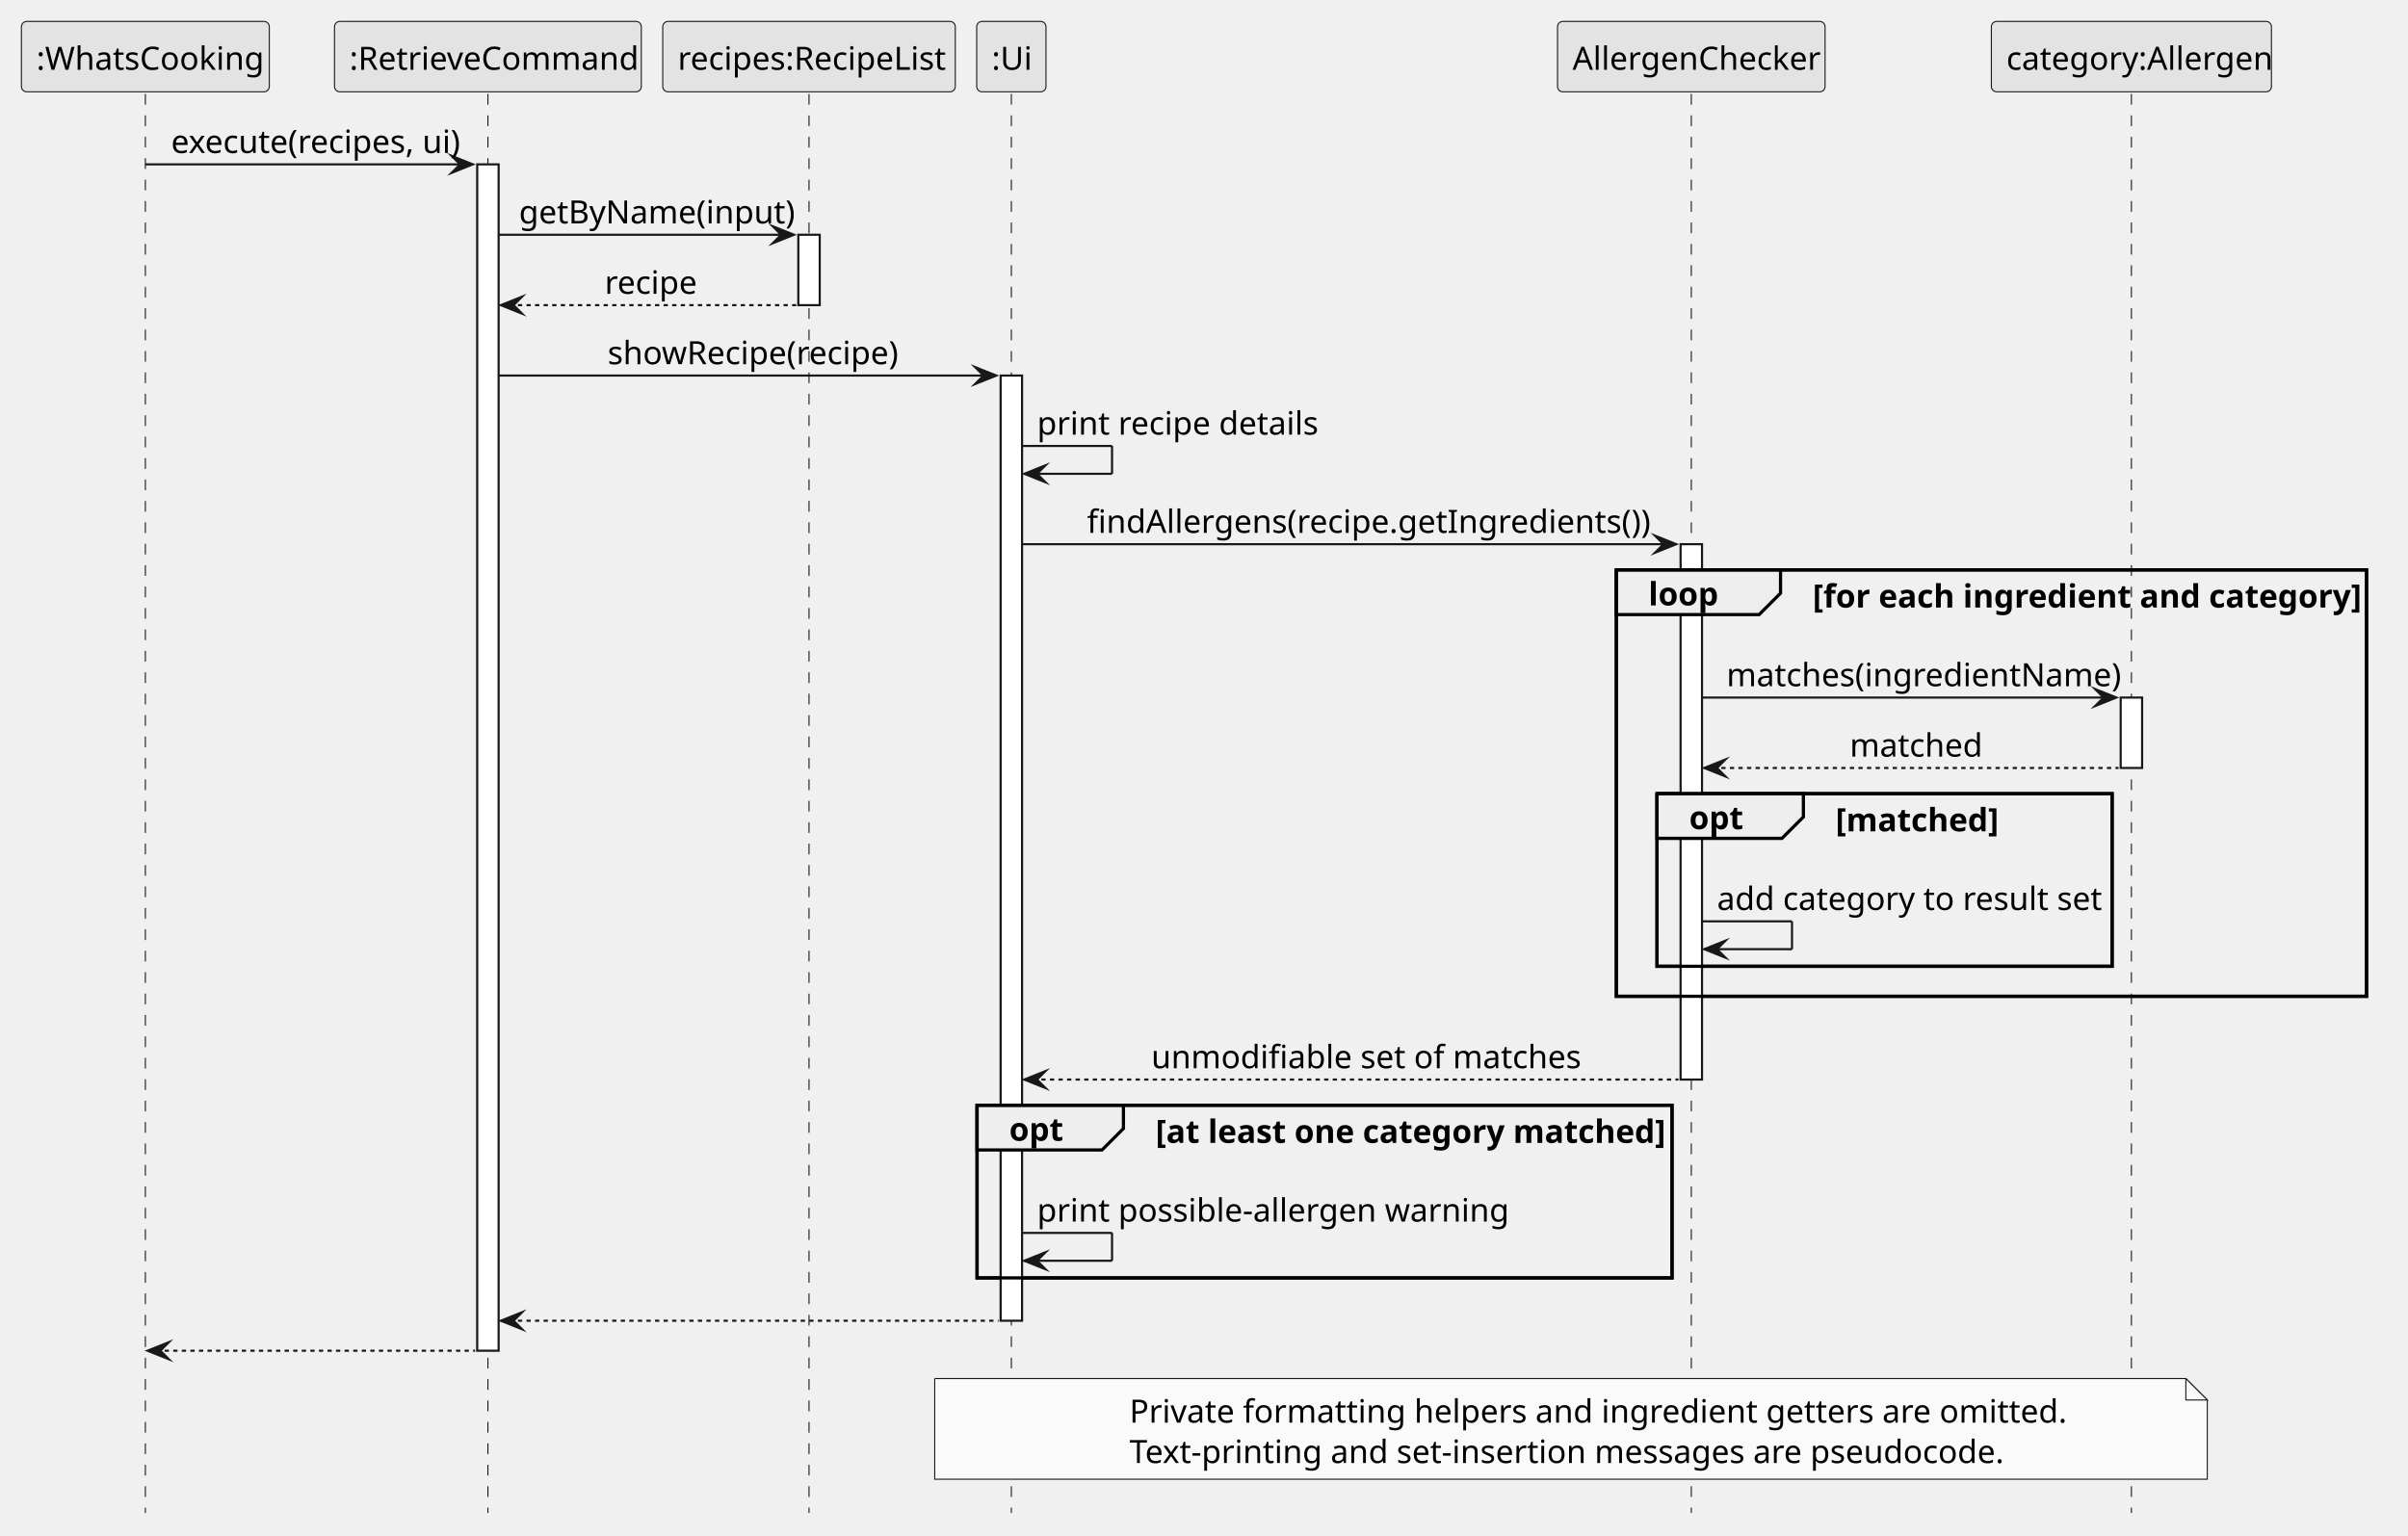
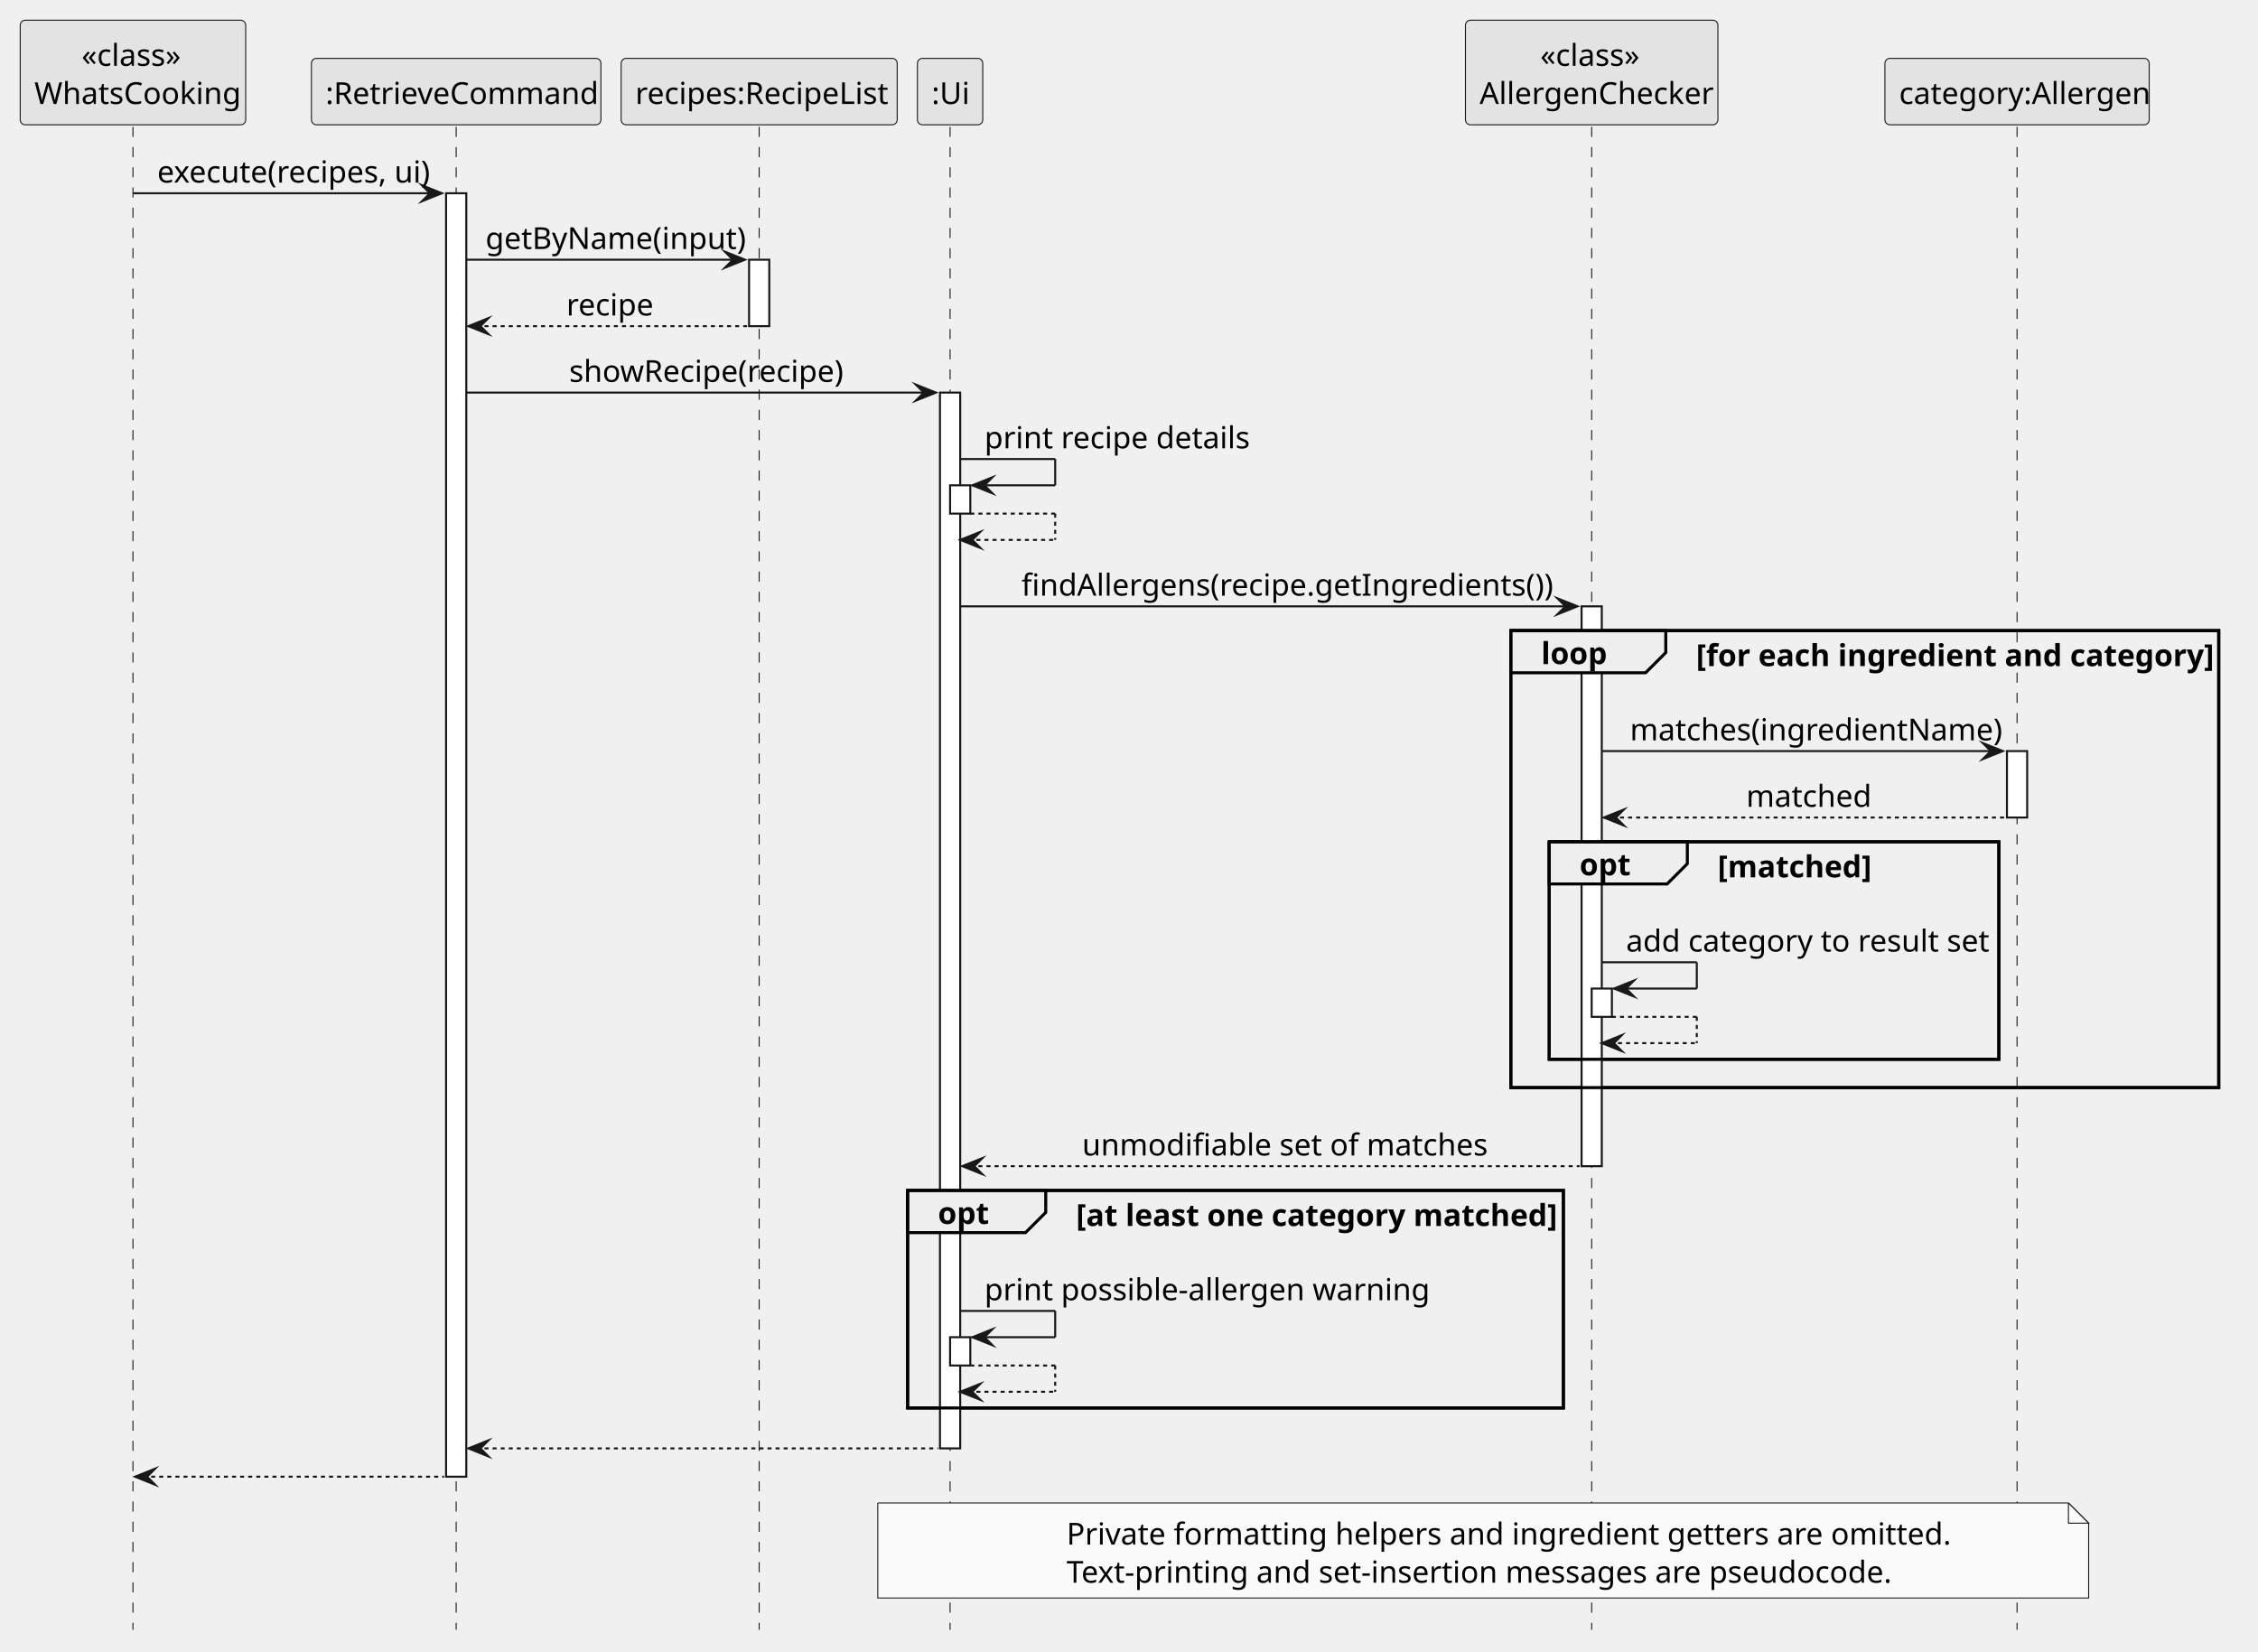
- <svg xmlns="http://www.w3.org/2000/svg" version="1.1" data-diagram-type="SEQUENCE" style="width:1124px;height:717px;background:#FFFFFF;" width="1124px" height="717px" viewBox="0 0 1124 717" zoomAndPan="magnify" preserveAspectRatio="none" contentStyleType="text/css">
+ <svg xmlns="http://www.w3.org/2000/svg" version="1.1" data-diagram-type="SEQUENCE" style="width:1117px;height:817px;background:#FFFFFF;" width="1117px" height="817px" viewBox="0 0 1117 817" zoomAndPan="magnify" preserveAspectRatio="none" contentStyleType="text/css">
  <defs />
  <g font-family="sans-serif" lengthAdjust="spacing">
-     <rect x="754.464" y="266.07" width="350.197" height="199.07" fill="none" style="stroke:#000;stroke-width:1.5;" />
-     <rect x="773.464" y="370.539" width="212.428" height="80.602" fill="none" style="stroke:#000;stroke-width:1.5;" />
-     <rect x="456.077" y="516.008" width="324.386" height="80.602" fill="none" style="stroke:#000;stroke-width:1.5;" />
+     <rect x="747.38" y="311.938" width="350.197" height="226.07" fill="none" style="stroke:#000;stroke-width:1.5;" />
+     <rect x="766.38" y="416.406" width="222.428" height="107.602" fill="none" style="stroke:#000;stroke-width:1.5;" />
+     <rect x="448.994" y="588.875" width="324.386" height="107.602" fill="none" style="stroke:#000;stroke-width:1.5;" />
    <g class="participant-lifeline" data-qualified-name="App" data-entity-uid="part1" id="part1-lifeline" data-source-line="8">
      <g>
-         <rect x="64.356" y="43.867" width="8" height="662.477" fill="#000" fill-opacity="0" />
-         <line x1="67.856" y1="43.867" x2="67.856" y2="706.344" style="stroke:#181818;stroke-width:0.5;stroke-dasharray:5,5;" />
+         <rect x="62.272" y="62.734" width="8" height="743.477" fill="#000" fill-opacity="0" />
+         <line x1="65.772" y1="62.734" x2="65.772" y2="806.211" style="stroke:#181818;stroke-width:0.5;stroke-dasharray:5,5;" />
      </g>
    </g>
    <g class="participant-lifeline" data-qualified-name="Command" data-entity-uid="part2" id="part2-lifeline" data-source-line="9">
      <g>
-         <rect x="224.247" y="43.867" width="8" height="662.477" fill="#000" fill-opacity="0" />
-         <line x1="227.747" y1="43.867" x2="227.747" y2="706.344" style="stroke:#181818;stroke-width:0.5;stroke-dasharray:5,5;" />
+         <rect x="222.163" y="62.734" width="8" height="743.477" fill="#000" fill-opacity="0" />
+         <line x1="225.663" y1="62.734" x2="225.663" y2="806.211" style="stroke:#181818;stroke-width:0.5;stroke-dasharray:5,5;" />
      </g>
    </g>
    <g>
-       <rect x="222.747" y="76.734" width="10" height="553.875" fill="#FFF" style="stroke:#181818;stroke-width:1;" />
+       <rect x="220.663" y="95.602" width="10" height="634.875" fill="#FFF" style="stroke:#181818;stroke-width:1;" />
    </g>
    <g class="participant-lifeline" data-qualified-name="Recipes" data-entity-uid="part3" id="part3-lifeline" data-source-line="10">
      <g>
-         <rect x="374.133" y="43.867" width="8" height="662.477" fill="#000" fill-opacity="0" />
-         <line x1="377.633" y1="43.867" x2="377.633" y2="706.344" style="stroke:#181818;stroke-width:0.5;stroke-dasharray:5,5;" />
+         <rect x="372.049" y="62.734" width="8" height="743.477" fill="#000" fill-opacity="0" />
+         <line x1="375.549" y1="62.734" x2="375.549" y2="806.211" style="stroke:#181818;stroke-width:0.5;stroke-dasharray:5,5;" />
      </g>
    </g>
    <g>
-       <rect x="372.633" y="109.602" width="10" height="32.867" fill="#FFF" style="stroke:#181818;stroke-width:1;" />
+       <rect x="370.549" y="128.469" width="10" height="32.867" fill="#FFF" style="stroke:#181818;stroke-width:1;" />
    </g>
    <g class="participant-lifeline" data-qualified-name="UI" data-entity-uid="part4" id="part4-lifeline" data-source-line="11">
      <g>
-         <rect x="468.577" y="43.867" width="8" height="662.477" fill="#000" fill-opacity="0" />
-         <line x1="472.077" y1="43.867" x2="472.077" y2="706.344" style="stroke:#181818;stroke-width:0.5;stroke-dasharray:5,5;" />
+         <rect x="466.494" y="62.734" width="8" height="743.477" fill="#000" fill-opacity="0" />
+         <line x1="469.994" y1="62.734" x2="469.994" y2="806.211" style="stroke:#181818;stroke-width:0.5;stroke-dasharray:5,5;" />
      </g>
    </g>
    <g>
-       <rect x="467.077" y="175.336" width="10" height="441.273" fill="#FFF" style="stroke:#181818;stroke-width:1;" />
+       <rect x="464.994" y="194.203" width="10" height="522.273" fill="#FFF" style="stroke:#181818;stroke-width:1;" />
+     </g>
+     <g>
+       <rect x="469.994" y="240.07" width="10" height="14" fill="#FFF" style="stroke:#181818;stroke-width:1;" />
+     </g>
+     <g>
+       <rect x="469.994" y="661.477" width="10" height="14" fill="#FFF" style="stroke:#181818;stroke-width:1;" />
    </g>
    <g class="participant-lifeline" data-qualified-name="Checker" data-entity-uid="part5" id="part5-lifeline" data-source-line="12">
      <g>
-         <rect x="785.964" y="43.867" width="8" height="662.477" fill="#000" fill-opacity="0" />
-         <line x1="789.464" y1="43.867" x2="789.464" y2="706.344" style="stroke:#181818;stroke-width:0.5;stroke-dasharray:5,5;" />
+         <rect x="783.88" y="62.734" width="8" height="743.477" fill="#000" fill-opacity="0" />
+         <line x1="787.38" y1="62.734" x2="787.38" y2="806.211" style="stroke:#181818;stroke-width:0.5;stroke-dasharray:5,5;" />
      </g>
    </g>
    <g>
-       <rect x="784.464" y="254.07" width="10" height="249.938" fill="#FFF" style="stroke:#181818;stroke-width:1;" />
+       <rect x="782.38" y="299.938" width="10" height="276.938" fill="#FFF" style="stroke:#181818;stroke-width:1;" />
+     </g>
+     <g>
+       <rect x="787.38" y="489.008" width="10" height="14" fill="#FFF" style="stroke:#181818;stroke-width:1;" />
    </g>
    <g class="participant-lifeline" data-qualified-name="Category" data-entity-uid="part6" id="part6-lifeline" data-source-line="13">
      <g>
-         <rect x="991.391" y="43.867" width="8" height="662.477" fill="#000" fill-opacity="0" />
-         <line x1="994.891" y1="43.867" x2="994.891" y2="706.344" style="stroke:#181818;stroke-width:0.5;stroke-dasharray:5,5;" />
+         <rect x="994.308" y="62.734" width="8" height="743.477" fill="#000" fill-opacity="0" />
+         <line x1="997.808" y1="62.734" x2="997.808" y2="806.211" style="stroke:#181818;stroke-width:0.5;stroke-dasharray:5,5;" />
      </g>
    </g>
    <g>
-       <rect x="989.891" y="325.672" width="10" height="32.867" fill="#FFF" style="stroke:#181818;stroke-width:1;" />
+       <rect x="992.808" y="371.539" width="10" height="32.867" fill="#FFF" style="stroke:#181818;stroke-width:1;" />
    </g>
    <g class="participant participant-head" data-qualified-name="App" data-entity-uid="part1" id="part1-head" data-source-line="8">
-       <rect x="10" y="10" width="115.711" height="32.867" fill="#E3E3E3" style="stroke:#181818;stroke-width:0.5;" rx="2.5" ry="2.5" />
-       <text x="17" y="32.571" fill="#000" font-size="15" textLength="101.711">:WhatsCooking</text>
+       <rect x="10" y="10" width="111.544" height="51.734" fill="#E3E3E3" style="stroke:#181818;stroke-width:0.5;" rx="2.5" ry="2.5" />
+       <text x="40.342" y="32.571" fill="#000" font-size="15" textLength="50.859">«class»</text>
+       <text x="17" y="51.438" fill="#000" font-size="15" textLength="97.544">WhatsCooking</text>
    </g>
    <g class="participant participant-head" data-qualified-name="Command" data-entity-uid="part2" id="part2-head" data-source-line="9">
-       <rect x="156.14" y="10" width="143.214" height="32.867" fill="#E3E3E3" style="stroke:#181818;stroke-width:0.5;" rx="2.5" ry="2.5" />
-       <text x="163.14" y="32.571" fill="#000" font-size="15" textLength="129.214">:RetrieveCommand</text>
+       <rect x="154.056" y="28.867" width="143.214" height="32.867" fill="#E3E3E3" style="stroke:#181818;stroke-width:0.5;" rx="2.5" ry="2.5" />
+       <text x="161.056" y="51.438" fill="#000" font-size="15" textLength="129.214">:RetrieveCommand</text>
    </g>
    <g class="participant participant-head" data-qualified-name="Recipes" data-entity-uid="part3" id="part3-head" data-source-line="10">
-       <rect x="309.355" y="10" width="136.556" height="32.867" fill="#E3E3E3" style="stroke:#181818;stroke-width:0.5;" rx="2.5" ry="2.5" />
-       <text x="316.355" y="32.571" fill="#000" font-size="15" textLength="122.556">recipes:RecipeList</text>
+       <rect x="307.271" y="28.867" width="136.556" height="32.867" fill="#E3E3E3" style="stroke:#181818;stroke-width:0.5;" rx="2.5" ry="2.5" />
+       <text x="314.271" y="51.438" fill="#000" font-size="15" textLength="122.556">recipes:RecipeList</text>
    </g>
    <g class="participant participant-head" data-qualified-name="UI" data-entity-uid="part4" id="part4-head" data-source-line="11">
-       <rect x="455.911" y="10" width="32.333" height="32.867" fill="#E3E3E3" style="stroke:#181818;stroke-width:0.5;" rx="2.5" ry="2.5" />
-       <text x="462.911" y="32.571" fill="#000" font-size="15" textLength="18.333">:Ui</text>
+       <rect x="453.827" y="28.867" width="32.333" height="32.867" fill="#E3E3E3" style="stroke:#181818;stroke-width:0.5;" rx="2.5" ry="2.5" />
+       <text x="460.827" y="51.438" fill="#000" font-size="15" textLength="18.333">:Ui</text>
    </g>
    <g class="participant participant-head" data-qualified-name="Checker" data-entity-uid="part5" id="part5-head" data-source-line="12">
-       <rect x="727.019" y="10" width="124.889" height="32.867" fill="#E3E3E3" style="stroke:#181818;stroke-width:0.5;" rx="2.5" ry="2.5" />
-       <text x="734.019" y="32.571" fill="#000" font-size="15" textLength="110.889">AllergenChecker</text>
+       <rect x="724.936" y="10" width="124.889" height="51.734" fill="#E3E3E3" style="stroke:#181818;stroke-width:0.5;" rx="2.5" ry="2.5" />
+       <text x="761.95" y="32.571" fill="#000" font-size="15" textLength="50.859">«class»</text>
+       <text x="731.936" y="51.438" fill="#000" font-size="15" textLength="110.889">AllergenChecker</text>
    </g>
    <g class="participant participant-head" data-qualified-name="Category" data-entity-uid="part6" id="part6-head" data-source-line="13">
-       <rect x="929.525" y="10" width="130.733" height="32.867" fill="#E3E3E3" style="stroke:#181818;stroke-width:0.5;" rx="2.5" ry="2.5" />
-       <text x="936.525" y="32.571" fill="#000" font-size="15" textLength="116.733">category:Allergen</text>
+       <rect x="932.441" y="28.867" width="130.733" height="32.867" fill="#E3E3E3" style="stroke:#181818;stroke-width:0.5;" rx="2.5" ry="2.5" />
+       <text x="939.441" y="51.438" fill="#000" font-size="15" textLength="116.733">category:Allergen</text>
    </g>
    <g class="message" data-entity-1="part1" data-entity-2="part2" id="msg1" data-source-line="15">
-       <polygon points="210.747,72.734,220.747,76.734,210.747,80.734,214.747,76.734" fill="#181818" style="stroke:#181818;stroke-width:1;stroke-linejoin:miter;stroke-miterlimit:10;" />
-       <line x1="67.856" y1="76.734" x2="216.747" y2="76.734" style="stroke:#181818;stroke-width:1;" />
-       <text x="79.856" y="71.438" fill="#000" font-size="15" textLength="130.891">execute(recipes, ui)</text>
+       <polygon points="208.663,91.602,218.663,95.602,208.663,99.602,212.663,95.602" fill="#181818" style="stroke:#181818;stroke-width:1;stroke-linejoin:miter;stroke-miterlimit:10;" />
+       <line x1="65.772" y1="95.602" x2="214.663" y2="95.602" style="stroke:#181818;stroke-width:1;" />
+       <text x="77.772" y="90.306" fill="#000" font-size="15" textLength="130.891">execute(recipes, ui)</text>
    </g>
    <g class="message" data-entity-1="part2" data-entity-2="part3" id="msg2" data-source-line="17">
-       <polygon points="360.633,105.602,370.633,109.602,360.633,113.602,364.633,109.602" fill="#181818" style="stroke:#181818;stroke-width:1;stroke-linejoin:miter;stroke-miterlimit:10;" />
-       <line x1="232.747" y1="109.602" x2="366.633" y2="109.602" style="stroke:#181818;stroke-width:1;" />
-       <text x="242.247" y="104.306" fill="#000" font-size="15" textLength="120.886">getByName(input)</text>
+       <polygon points="358.549,124.469,368.549,128.469,358.549,132.469,362.549,128.469" fill="#181818" style="stroke:#181818;stroke-width:1;stroke-linejoin:miter;stroke-miterlimit:10;" />
+       <line x1="230.663" y1="128.469" x2="364.549" y2="128.469" style="stroke:#181818;stroke-width:1;" />
+       <text x="240.163" y="123.173" fill="#000" font-size="15" textLength="120.886">getByName(input)</text>
    </g>
    <g class="message" data-entity-1="part3" data-entity-2="part2" id="msg3" data-source-line="19">
-       <polygon points="243.747,138.469,233.747,142.469,243.747,146.469,239.747,142.469" fill="#181818" style="stroke:#181818;stroke-width:1;stroke-linejoin:miter;stroke-miterlimit:10;" />
-       <line x1="237.747" y1="142.469" x2="371.633" y2="142.469" style="stroke:#181818;stroke-width:1;stroke-dasharray:2,2;" />
-       <text x="282.263" y="137.173" fill="#000" font-size="15" textLength="40.854">recipe</text>
+       <polygon points="241.663,157.336,231.663,161.336,241.663,165.336,237.663,161.336" fill="#181818" style="stroke:#181818;stroke-width:1;stroke-linejoin:miter;stroke-miterlimit:10;" />
+       <line x1="235.663" y1="161.336" x2="369.549" y2="161.336" style="stroke:#181818;stroke-width:1;stroke-dasharray:2,2;" />
+       <text x="280.179" y="156.04" fill="#000" font-size="15" textLength="40.854">recipe</text>
    </g>
    <g class="message" data-entity-1="part2" data-entity-2="part4" id="msg4" data-source-line="21">
-       <polygon points="455.077,171.336,465.077,175.336,455.077,179.336,459.077,175.336" fill="#181818" style="stroke:#181818;stroke-width:1;stroke-linejoin:miter;stroke-miterlimit:10;" />
-       <line x1="232.747" y1="175.336" x2="461.077" y2="175.336" style="stroke:#181818;stroke-width:1;" />
-       <text x="283.635" y="170.04" fill="#000" font-size="15" textLength="132.554">showRecipe(recipe)</text>
+       <polygon points="452.994,190.203,462.994,194.203,452.994,198.203,456.994,194.203" fill="#181818" style="stroke:#181818;stroke-width:1;stroke-linejoin:miter;stroke-miterlimit:10;" />
+       <line x1="230.663" y1="194.203" x2="458.994" y2="194.203" style="stroke:#181818;stroke-width:1;" />
+       <text x="281.552" y="188.907" fill="#000" font-size="15" textLength="132.554">showRecipe(recipe)</text>
    </g>
    <g class="message" data-entity-1="part4" data-entity-2="part4" id="msg5" data-source-line="23">
-       <line x1="477.077" y1="208.203" x2="519.077" y2="208.203" style="stroke:#181818;stroke-width:1;" />
-       <line x1="519.077" y1="208.203" x2="519.077" y2="221.203" style="stroke:#181818;stroke-width:1;" />
-       <line x1="478.077" y1="221.203" x2="519.077" y2="221.203" style="stroke:#181818;stroke-width:1;" />
-       <polygon points="488.077,217.203,478.077,221.203,488.077,225.203,484.077,221.203" fill="#181818" style="stroke:#181818;stroke-width:1;stroke-linejoin:miter;stroke-miterlimit:10;" />
-       <text x="484.077" y="202.907" fill="#000" font-size="15" textLength="121.729">print recipe details</text>
+       <line x1="474.994" y1="227.07" x2="521.994" y2="227.07" style="stroke:#181818;stroke-width:1;" />
+       <line x1="521.994" y1="227.07" x2="521.994" y2="240.07" style="stroke:#181818;stroke-width:1;" />
+       <line x1="480.994" y1="240.07" x2="521.994" y2="240.07" style="stroke:#181818;stroke-width:1;" />
+       <polygon points="490.994,236.07,480.994,240.07,490.994,244.07,486.994,240.07" fill="#181818" style="stroke:#181818;stroke-width:1;stroke-linejoin:miter;stroke-miterlimit:10;" />
+       <text x="486.994" y="221.774" fill="#000" font-size="15" textLength="121.729">print recipe details</text>
    </g>
-     <g class="message" data-entity-1="part4" data-entity-2="part5" id="msg6" data-source-line="24">
-       <polygon points="772.464,250.07,782.464,254.07,772.464,258.07,776.464,254.07" fill="#181818" style="stroke:#181818;stroke-width:1;stroke-linejoin:miter;stroke-miterlimit:10;" />
-       <line x1="477.077" y1="254.07" x2="778.464" y2="254.07" style="stroke:#181818;stroke-width:1;" />
-       <text x="507.376" y="248.774" fill="#000" font-size="15" textLength="246.79">findAllergens(recipe.getIngredients())</text>
+     <g class="message" data-entity-1="part4" data-entity-2="part4" id="msg6" data-source-line="25">
+       <line x1="479.994" y1="254.07" x2="521.994" y2="254.07" style="stroke:#181818;stroke-width:1;stroke-dasharray:2,2;" />
+       <line x1="521.994" y1="254.07" x2="521.994" y2="267.07" style="stroke:#181818;stroke-width:1;stroke-dasharray:2,2;" />
+       <line x1="474.994" y1="267.07" x2="521.994" y2="267.07" style="stroke:#181818;stroke-width:1;stroke-dasharray:2,2;" />
+       <polygon points="484.994,263.07,474.994,267.07,484.994,271.07,480.994,267.07" fill="#181818" style="stroke:#181818;stroke-width:1;stroke-linejoin:miter;stroke-miterlimit:10;" />
    </g>
-     <path d="M754.464,266.07 L831.119,266.07 L831.119,276.938 L821.119,286.938 L754.464,286.938 L754.464,266.07" style="stroke:#000;stroke-width:1.5;" fill="#EEE" />
-     <rect x="754.464" y="266.07" width="350.197" height="199.07" fill="none" style="stroke:#000;stroke-width:1.5;" />
-     <text x="769.464" y="282.642" fill="#000" font-size="15" textLength="31.655" font-weight="700">loop</text>
-     <text x="846.119" y="283.642" fill="#000" font-size="15" textLength="242.542" font-weight="700">[for each ingredient and category]</text>
-     <g class="message" data-entity-1="part5" data-entity-2="part6" id="msg7" data-source-line="27">
-       <polygon points="977.891,321.672,987.891,325.672,977.891,329.672,981.891,325.672" fill="#181818" style="stroke:#181818;stroke-width:1;stroke-linejoin:miter;stroke-miterlimit:10;" />
-       <line x1="794.464" y1="325.672" x2="983.891" y2="325.672" style="stroke:#181818;stroke-width:1;" />
-       <text x="805.891" y="320.376" fill="#000" font-size="15" textLength="172.573">matches(ingredientName)</text>
+     <g class="message" data-entity-1="part4" data-entity-2="part5" id="msg7" data-source-line="27">
+       <polygon points="770.38,295.938,780.38,299.938,770.38,303.938,774.38,299.938" fill="#181818" style="stroke:#181818;stroke-width:1;stroke-linejoin:miter;stroke-miterlimit:10;" />
+       <line x1="474.994" y1="299.938" x2="776.38" y2="299.938" style="stroke:#181818;stroke-width:1;" />
+       <text x="505.292" y="294.642" fill="#000" font-size="15" textLength="246.79">findAllergens(recipe.getIngredients())</text>
    </g>
-     <g class="message" data-entity-1="part6" data-entity-2="part5" id="msg8" data-source-line="29">
-       <polygon points="805.464,354.539,795.464,358.539,805.464,362.539,801.464,358.539" fill="#181818" style="stroke:#181818;stroke-width:1;stroke-linejoin:miter;stroke-miterlimit:10;" />
-       <line x1="799.464" y1="358.539" x2="988.891" y2="358.539" style="stroke:#181818;stroke-width:1;stroke-dasharray:2,2;" />
-       <text x="863.412" y="353.243" fill="#000" font-size="15" textLength="57.532">matched</text>
+     <path d="M747.38,311.938 L824.035,311.938 L824.035,322.805 L814.035,332.805 L747.38,332.805 L747.38,311.938" style="stroke:#000;stroke-width:1.5;" fill="#EEE" />
+     <rect x="747.38" y="311.938" width="350.197" height="226.07" fill="none" style="stroke:#000;stroke-width:1.5;" />
+     <text x="762.38" y="328.509" fill="#000" font-size="15" textLength="31.655" font-weight="700">loop</text>
+     <text x="839.035" y="329.509" fill="#000" font-size="15" textLength="242.542" font-weight="700">[for each ingredient and category]</text>
+     <g class="message" data-entity-1="part5" data-entity-2="part6" id="msg8" data-source-line="30">
+       <polygon points="980.808,367.539,990.808,371.539,980.808,375.539,984.808,371.539" fill="#181818" style="stroke:#181818;stroke-width:1;stroke-linejoin:miter;stroke-miterlimit:10;" />
+       <line x1="792.38" y1="371.539" x2="986.808" y2="371.539" style="stroke:#181818;stroke-width:1;" />
+       <text x="806.307" y="366.243" fill="#000" font-size="15" textLength="172.573">matches(ingredientName)</text>
    </g>
-     <path d="M773.464,370.539 L841.784,370.539 L841.784,381.406 L831.784,391.406 L773.464,391.406 L773.464,370.539" style="stroke:#000;stroke-width:1.5;" fill="#EEE" />
-     <rect x="773.464" y="370.539" width="212.428" height="80.602" fill="none" style="stroke:#000;stroke-width:1.5;" />
-     <text x="788.464" y="387.11" fill="#000" font-size="15" textLength="23.32" font-weight="700">opt</text>
-     <text x="856.784" y="388.11" fill="#000" font-size="15" textLength="71.675" font-weight="700">[matched]</text>
-     <g class="message" data-entity-1="part5" data-entity-2="part5" id="msg9" data-source-line="32">
-       <line x1="794.464" y1="430.141" x2="836.464" y2="430.141" style="stroke:#181818;stroke-width:1;" />
-       <line x1="836.464" y1="430.141" x2="836.464" y2="443.141" style="stroke:#181818;stroke-width:1;" />
-       <line x1="795.464" y1="443.141" x2="836.464" y2="443.141" style="stroke:#181818;stroke-width:1;" />
-       <polygon points="805.464,439.141,795.464,443.141,805.464,447.141,801.464,443.141" fill="#181818" style="stroke:#181818;stroke-width:1;stroke-linejoin:miter;stroke-miterlimit:10;" />
-       <text x="801.464" y="424.845" fill="#000" font-size="15" textLength="168.428">add category to result set</text>
+     <g class="message" data-entity-1="part6" data-entity-2="part5" id="msg9" data-source-line="32">
+       <polygon points="803.38,400.406,793.38,404.406,803.38,408.406,799.38,404.406" fill="#181818" style="stroke:#181818;stroke-width:1;stroke-linejoin:miter;stroke-miterlimit:10;" />
+       <line x1="797.38" y1="404.406" x2="991.808" y2="404.406" style="stroke:#181818;stroke-width:1;stroke-dasharray:2,2;" />
+       <text x="863.828" y="399.11" fill="#000" font-size="15" textLength="57.532">matched</text>
    </g>
-     <g class="message" data-entity-1="part5" data-entity-2="part4" id="msg10" data-source-line="35">
-       <polygon points="488.077,500.008,478.077,504.008,488.077,508.008,484.077,504.008" fill="#181818" style="stroke:#181818;stroke-width:1;stroke-linejoin:miter;stroke-miterlimit:10;" />
-       <line x1="482.077" y1="504.008" x2="783.464" y2="504.008" style="stroke:#181818;stroke-width:1;stroke-dasharray:2,2;" />
-       <text x="537.387" y="498.712" fill="#000" font-size="15" textLength="186.768">unmodifiable set of matches</text>
+     <path d="M766.38,416.406 L834.7,416.406 L834.7,427.273 L824.7,437.273 L766.38,437.273 L766.38,416.406" style="stroke:#000;stroke-width:1.5;" fill="#EEE" />
+     <rect x="766.38" y="416.406" width="222.428" height="107.602" fill="none" style="stroke:#000;stroke-width:1.5;" />
+     <text x="781.38" y="432.978" fill="#000" font-size="15" textLength="23.32" font-weight="700">opt</text>
+     <text x="849.7" y="433.978" fill="#000" font-size="15" textLength="71.675" font-weight="700">[matched]</text>
+     <g class="message" data-entity-1="part5" data-entity-2="part5" id="msg10" data-source-line="35">
+       <line x1="792.38" y1="476.008" x2="839.38" y2="476.008" style="stroke:#181818;stroke-width:1;" />
+       <line x1="839.38" y1="476.008" x2="839.38" y2="489.008" style="stroke:#181818;stroke-width:1;" />
+       <line x1="798.38" y1="489.008" x2="839.38" y2="489.008" style="stroke:#181818;stroke-width:1;" />
+       <polygon points="808.38,485.008,798.38,489.008,808.38,493.008,804.38,489.008" fill="#181818" style="stroke:#181818;stroke-width:1;stroke-linejoin:miter;stroke-miterlimit:10;" />
+       <text x="804.38" y="470.712" fill="#000" font-size="15" textLength="168.428">add category to result set</text>
    </g>
-     <path d="M456.077,516.008 L524.398,516.008 L524.398,526.875 L514.398,536.875 L456.077,536.875 L456.077,516.008" style="stroke:#000;stroke-width:1.5;" fill="#EEE" />
-     <rect x="456.077" y="516.008" width="324.386" height="80.602" fill="none" style="stroke:#000;stroke-width:1.5;" />
-     <text x="471.077" y="532.579" fill="#000" font-size="15" textLength="23.32" font-weight="700">opt</text>
-     <text x="539.398" y="533.579" fill="#000" font-size="15" textLength="225.066" font-weight="700">[at least one category matched]</text>
-     <g class="message" data-entity-1="part4" data-entity-2="part4" id="msg11" data-source-line="38">
-       <line x1="477.077" y1="575.609" x2="519.077" y2="575.609" style="stroke:#181818;stroke-width:1;" />
-       <line x1="519.077" y1="575.609" x2="519.077" y2="588.609" style="stroke:#181818;stroke-width:1;" />
-       <line x1="478.077" y1="588.609" x2="519.077" y2="588.609" style="stroke:#181818;stroke-width:1;" />
-       <polygon points="488.077,584.609,478.077,588.609,488.077,592.609,484.077,588.609" fill="#181818" style="stroke:#181818;stroke-width:1;stroke-linejoin:miter;stroke-miterlimit:10;" />
-       <text x="484.077" y="570.313" fill="#000" font-size="15" textLength="203.445">print possible-allergen warning</text>
+     <g class="message" data-entity-1="part5" data-entity-2="part5" id="msg11" data-source-line="37">
+       <line x1="797.38" y1="503.008" x2="839.38" y2="503.008" style="stroke:#181818;stroke-width:1;stroke-dasharray:2,2;" />
+       <line x1="839.38" y1="503.008" x2="839.38" y2="516.008" style="stroke:#181818;stroke-width:1;stroke-dasharray:2,2;" />
+       <line x1="792.38" y1="516.008" x2="839.38" y2="516.008" style="stroke:#181818;stroke-width:1;stroke-dasharray:2,2;" />
+       <polygon points="802.38,512.008,792.38,516.008,802.38,520.008,798.38,516.008" fill="#181818" style="stroke:#181818;stroke-width:1;stroke-linejoin:miter;stroke-miterlimit:10;" />
    </g>
-     <g class="message" data-entity-1="part4" data-entity-2="part2" id="msg12" data-source-line="40">
-       <polygon points="243.747,612.609,233.747,616.609,243.747,620.609,239.747,616.609" fill="#181818" style="stroke:#181818;stroke-width:1;stroke-linejoin:miter;stroke-miterlimit:10;" />
-       <line x1="237.747" y1="616.609" x2="466.077" y2="616.609" style="stroke:#181818;stroke-width:1;stroke-dasharray:2,2;" />
+     <g class="message" data-entity-1="part5" data-entity-2="part4" id="msg12" data-source-line="41">
+       <polygon points="485.994,572.875,475.994,576.875,485.994,580.875,481.994,576.875" fill="#181818" style="stroke:#181818;stroke-width:1;stroke-linejoin:miter;stroke-miterlimit:10;" />
+       <line x1="479.994" y1="576.875" x2="781.38" y2="576.875" style="stroke:#181818;stroke-width:1;stroke-dasharray:2,2;" />
+       <text x="535.303" y="571.579" fill="#000" font-size="15" textLength="186.768">unmodifiable set of matches</text>
    </g>
-     <g class="message" data-entity-1="part2" data-entity-2="part1" id="msg13" data-source-line="42">
-       <polygon points="78.856,626.609,68.856,630.609,78.856,634.609,74.856,630.609" fill="#181818" style="stroke:#181818;stroke-width:1;stroke-linejoin:miter;stroke-miterlimit:10;" />
-       <line x1="72.856" y1="630.609" x2="221.747" y2="630.609" style="stroke:#181818;stroke-width:1;stroke-dasharray:2,2;" />
+     <path d="M448.994,588.875 L517.314,588.875 L517.314,599.742 L507.314,609.742 L448.994,609.742 L448.994,588.875" style="stroke:#000;stroke-width:1.5;" fill="#EEE" />
+     <rect x="448.994" y="588.875" width="324.386" height="107.602" fill="none" style="stroke:#000;stroke-width:1.5;" />
+     <text x="463.994" y="605.446" fill="#000" font-size="15" textLength="23.32" font-weight="700">opt</text>
+     <text x="532.314" y="606.446" fill="#000" font-size="15" textLength="225.066" font-weight="700">[at least one category matched]</text>
+     <g class="message" data-entity-1="part4" data-entity-2="part4" id="msg13" data-source-line="44">
+       <line x1="474.994" y1="648.477" x2="521.994" y2="648.477" style="stroke:#181818;stroke-width:1;" />
+       <line x1="521.994" y1="648.477" x2="521.994" y2="661.477" style="stroke:#181818;stroke-width:1;" />
+       <line x1="480.994" y1="661.477" x2="521.994" y2="661.477" style="stroke:#181818;stroke-width:1;" />
+       <polygon points="490.994,657.477,480.994,661.477,490.994,665.477,486.994,661.477" fill="#181818" style="stroke:#181818;stroke-width:1;stroke-linejoin:miter;stroke-miterlimit:10;" />
+       <text x="486.994" y="643.181" fill="#000" font-size="15" textLength="203.445">print possible-allergen warning</text>
    </g>
-     <path d="M436.311,643.609 L436.311,690.609 L1030.311,690.609 L1030.311,653.609 L1020.311,643.609 L436.311,643.609" style="stroke:#181818;stroke-width:0.5;" fill="#FAFAFA" />
-     <path d="M1020.311,643.609 L1020.311,653.609 L1030.311,653.609 L1020.311,643.609" style="stroke:#181818;stroke-width:0.5;" fill="#FAFAFA" />
-     <text x="527.209" y="664.181" fill="#000" font-size="15" textLength="403.55">Private formatting helpers and ingredient getters are omitted.</text>
-     <text x="527.209" y="683.048" fill="#000" font-size="15" textLength="386.88">Text-printing and set-insertion messages are pseudocode.</text>
+     <g class="message" data-entity-1="part4" data-entity-2="part4" id="msg14" data-source-line="46">
+       <line x1="479.994" y1="675.477" x2="521.994" y2="675.477" style="stroke:#181818;stroke-width:1;stroke-dasharray:2,2;" />
+       <line x1="521.994" y1="675.477" x2="521.994" y2="688.477" style="stroke:#181818;stroke-width:1;stroke-dasharray:2,2;" />
+       <line x1="474.994" y1="688.477" x2="521.994" y2="688.477" style="stroke:#181818;stroke-width:1;stroke-dasharray:2,2;" />
+       <polygon points="484.994,684.477,474.994,688.477,484.994,692.477,480.994,688.477" fill="#181818" style="stroke:#181818;stroke-width:1;stroke-linejoin:miter;stroke-miterlimit:10;" />
+     </g>
+     <g class="message" data-entity-1="part4" data-entity-2="part2" id="msg15" data-source-line="49">
+       <polygon points="241.663,712.477,231.663,716.477,241.663,720.477,237.663,716.477" fill="#181818" style="stroke:#181818;stroke-width:1;stroke-linejoin:miter;stroke-miterlimit:10;" />
+       <line x1="235.663" y1="716.477" x2="463.994" y2="716.477" style="stroke:#181818;stroke-width:1;stroke-dasharray:2,2;" />
+     </g>
+     <g class="message" data-entity-1="part2" data-entity-2="part1" id="msg16" data-source-line="51">
+       <polygon points="76.772,726.477,66.772,730.477,76.772,734.477,72.772,730.477" fill="#181818" style="stroke:#181818;stroke-width:1;stroke-linejoin:miter;stroke-miterlimit:10;" />
+       <line x1="70.772" y1="730.477" x2="219.663" y2="730.477" style="stroke:#181818;stroke-width:1;stroke-dasharray:2,2;" />
+     </g>
+     <path d="M434.227,743.477 L434.227,790.477 L1033.227,790.477 L1033.227,753.477 L1023.227,743.477 L434.227,743.477" style="stroke:#181818;stroke-width:0.5;" fill="#FAFAFA" />
+     <path d="M1023.227,743.477 L1023.227,753.477 L1033.227,753.477 L1023.227,743.477" style="stroke:#181818;stroke-width:0.5;" fill="#FAFAFA" />
+     <text x="527.626" y="764.048" fill="#000" font-size="15" textLength="403.55">Private formatting helpers and ingredient getters are omitted.</text>
+     <text x="527.626" y="782.915" fill="#000" font-size="15" textLength="386.88">Text-printing and set-insertion messages are pseudocode.</text>
  </g>
</svg>
